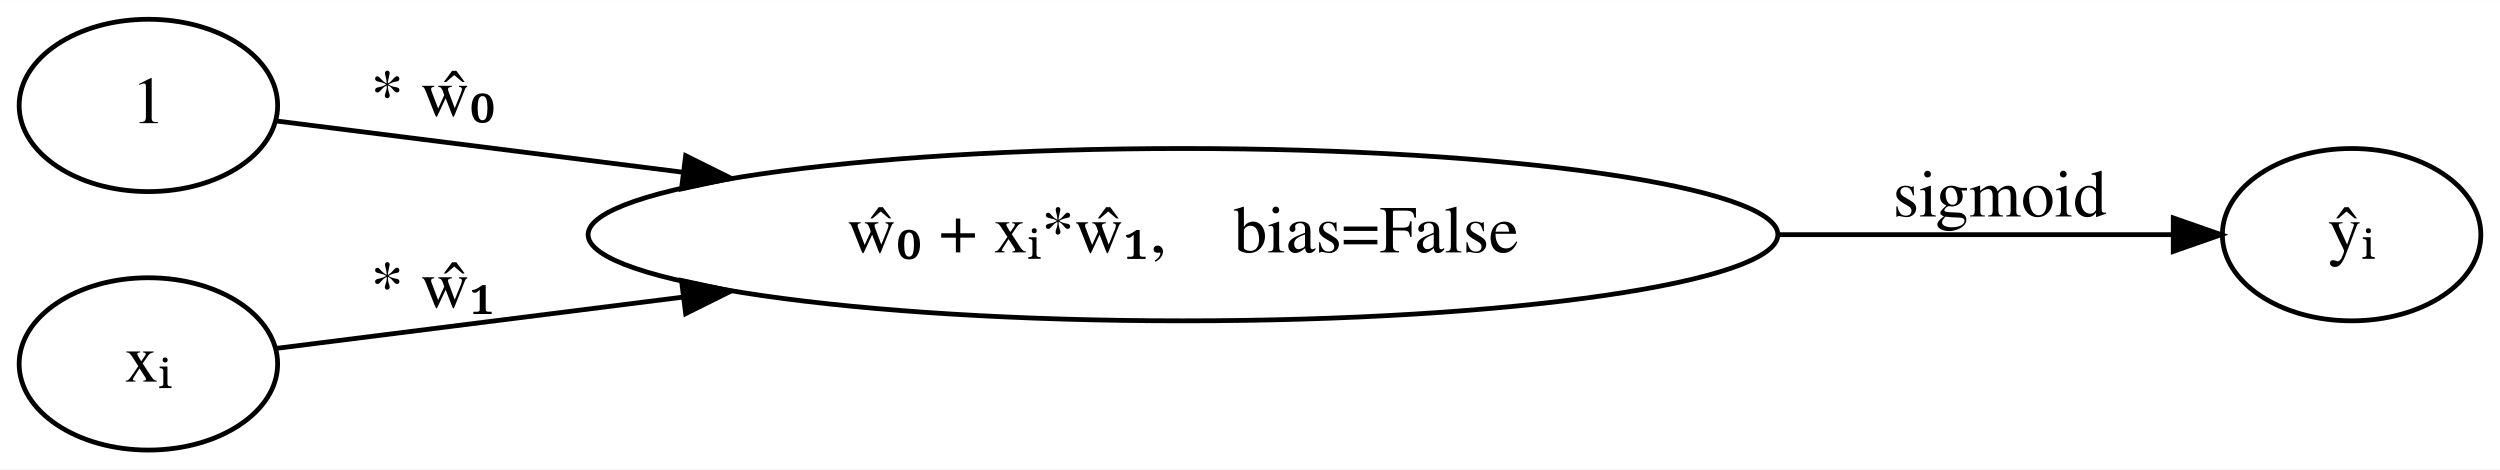
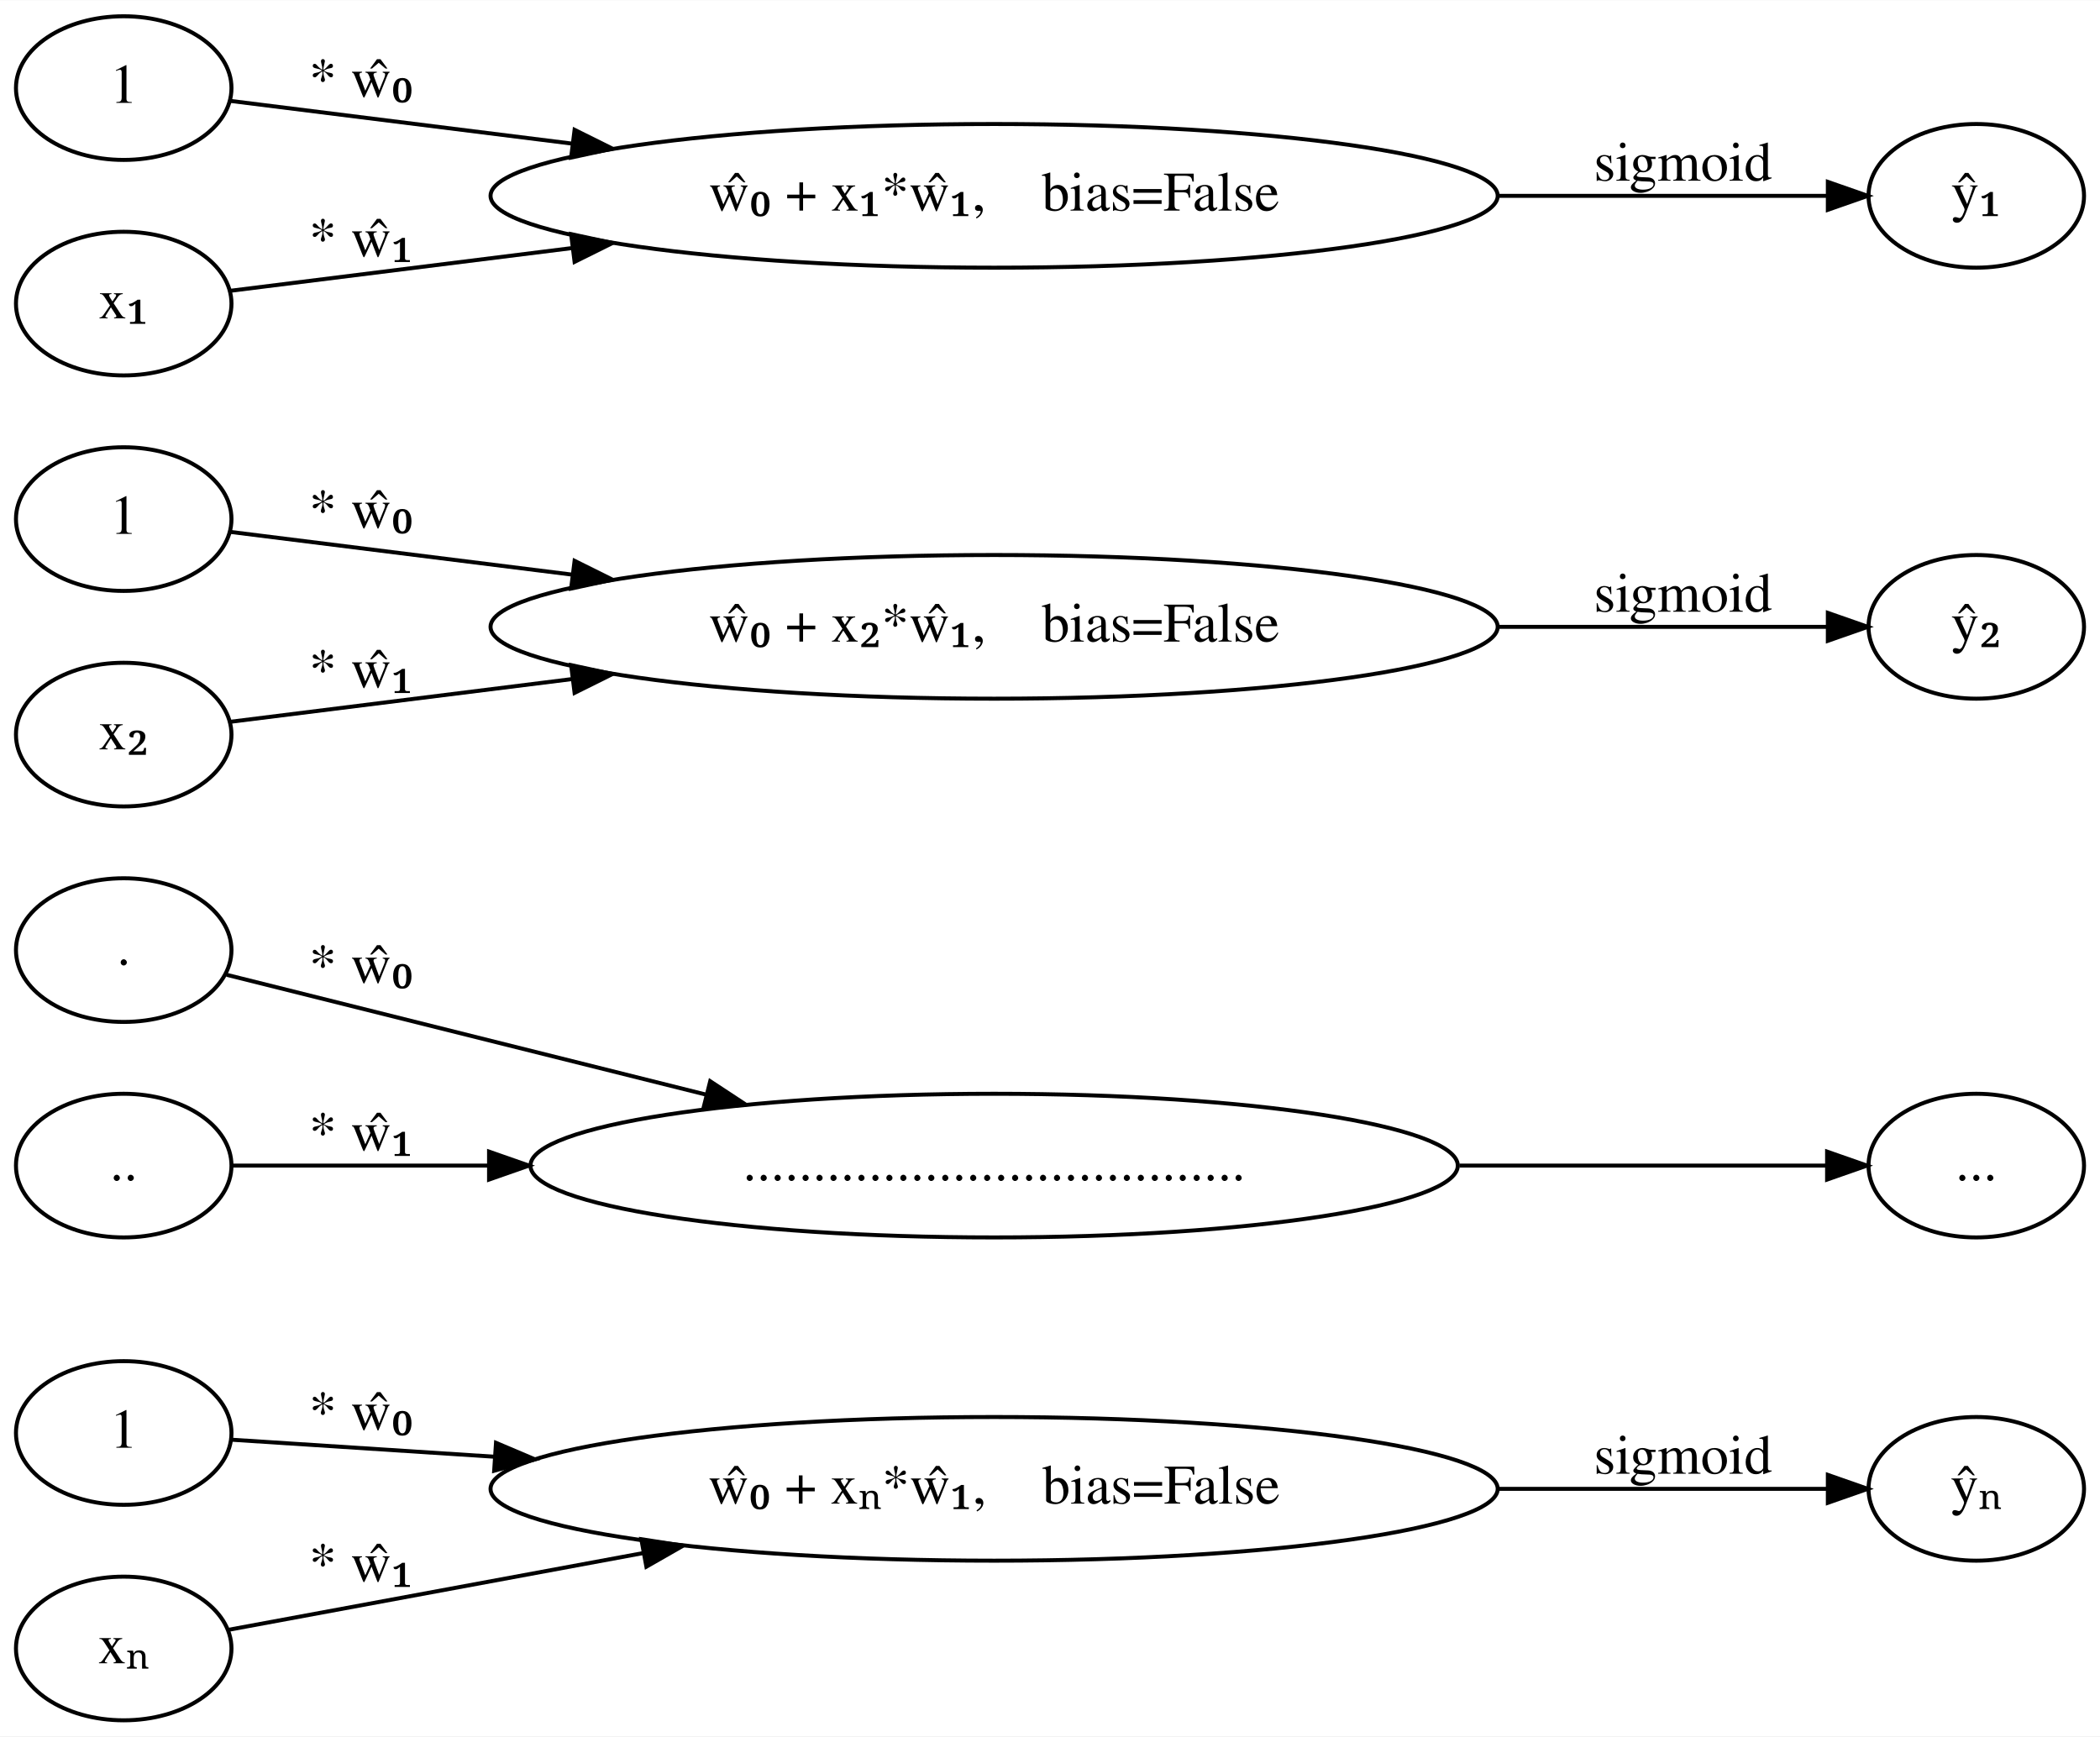
- <svg xmlns="http://www.w3.org/2000/svg" width="522pt" height="98pt" viewBox="0.00 0.00 522.28 98.00">
-   <g id="graph0" class="graph" transform="scale(1 1) rotate(0) translate(4 94)">
-     <polygon fill="white" stroke="transparent" points="-4,4 -4,-94 518.28,-94 518.28,4 -4,4" />
+ <svg xmlns="http://www.w3.org/2000/svg" width="526pt" height="435pt" viewBox="0.00 0.00 526.18 435.00">
+   <g id="graph0" class="graph" transform="scale(1 1) rotate(0) translate(4 431)">
+     <polygon fill="white" stroke="transparent" points="-4,4 -4,-431 522.18,-431 522.18,4 -4,4" />
    <g id="node1" class="node">
      <ellipse fill="none" stroke="black" cx="27" cy="-72" rx="27" ry="18" />
      <text text-anchor="middle" x="27" y="-68.3" font-family="Times,serif" font-size="14.00">1</text>
    </g>
    <g id="node2" class="node">
-       <ellipse fill="none" stroke="black" cx="243.14" cy="-45" rx="124.28" ry="18" />
-       <text text-anchor="middle" x="243.14" y="-41.3" font-family="Times,serif" font-size="14.00">ŵ₀ + xᵢ*ŵ₁,    bias=False</text>
+       <ellipse fill="none" stroke="black" cx="245.09" cy="-58" rx="126.18" ry="18" />
+       <text text-anchor="middle" x="245.09" y="-54.3" font-family="Times,serif" font-size="14.00">ŵ₀ + xₙ*ŵ₁,    bias=False</text>
    </g>
    <g id="edge1" class="edge">
-       <path fill="none" stroke="black" d="M53.83,-68.74C75.21,-66.05 107.07,-62.03 138.54,-58.06" />
-       <polygon fill="black" stroke="black" points="139.24,-61.5 148.73,-56.78 138.37,-54.56 139.24,-61.5" />
-       <text text-anchor="middle" x="86.5" y="-69.8" font-family="Times,serif" font-size="14.00">* ŵ₀</text>
+       <path fill="none" stroke="black" d="M54.07,-70.31C71.21,-69.2 95.03,-67.66 120.03,-66.04" />
+       <polygon fill="black" stroke="black" points="120.28,-69.53 130.03,-65.39 119.82,-62.54 120.28,-69.53" />
+       <text text-anchor="middle" x="86.5" y="-72.8" font-family="Times,serif" font-size="14.00">* ŵ₀</text>
    </g>
    <g id="node4" class="node">
-       <ellipse fill="none" stroke="black" cx="487.28" cy="-45" rx="27" ry="18" />
-       <text text-anchor="middle" x="487.28" y="-41.3" font-family="Times,serif" font-size="14.00">ŷᵢ</text>
+       <ellipse fill="none" stroke="black" cx="491.18" cy="-58" rx="27" ry="18" />
+       <text text-anchor="middle" x="491.18" y="-54.3" font-family="Times,serif" font-size="14.00">ŷₙ</text>
    </g>
    <g id="edge3" class="edge">
-       <path fill="none" stroke="black" d="M367.34,-45C397.59,-45 427.67,-45 450.01,-45" />
-       <polygon fill="black" stroke="black" points="450.02,-48.5 460.02,-45 450.02,-41.5 450.02,-48.5" />
-       <text text-anchor="middle" x="413.78" y="-48.8" font-family="Times,serif" font-size="14.00">sigmoid</text>
+       <path fill="none" stroke="black" d="M371.35,-58C401.53,-58 431.44,-58 453.71,-58" />
+       <polygon fill="black" stroke="black" points="453.99,-61.5 463.99,-58 453.99,-54.5 453.99,-61.5" />
+       <text text-anchor="middle" x="417.68" y="-61.8" font-family="Times,serif" font-size="14.00">sigmoid</text>
    </g>
    <g id="node3" class="node">
      <ellipse fill="none" stroke="black" cx="27" cy="-18" rx="27" ry="18" />
-       <text text-anchor="middle" x="27" y="-14.3" font-family="Times,serif" font-size="14.00">xᵢ</text>
+       <text text-anchor="middle" x="27" y="-14.3" font-family="Times,serif" font-size="14.00">xₙ</text>
    </g>
    <g id="edge2" class="edge">
-       <path fill="none" stroke="black" d="M53.83,-21.26C75.21,-23.95 107.07,-27.97 138.54,-31.94" />
-       <polygon fill="black" stroke="black" points="138.37,-35.44 148.73,-33.22 139.24,-28.5 138.37,-35.44" />
-       <text text-anchor="middle" x="86.5" y="-29.8" font-family="Times,serif" font-size="14.00">* ŵ₁</text>
+       <path fill="none" stroke="black" d="M53.21,-22.67C78.76,-27.4 119.76,-34.98 157.22,-41.92" />
+       <polygon fill="black" stroke="black" points="156.69,-45.38 167.16,-43.76 157.96,-38.5 156.69,-45.38" />
+       <text text-anchor="middle" x="86.5" y="-34.8" font-family="Times,serif" font-size="14.00">* ŵ₁</text>
+     </g>
+     <g id="node5" class="node">
+       <ellipse fill="none" stroke="black" cx="27" cy="-193" rx="27" ry="18" />
+       <text text-anchor="middle" x="27" y="-189.3" font-family="Times,serif" font-size="14.00">.</text>
+     </g>
+     <g id="node6" class="node">
+       <ellipse fill="none" stroke="black" cx="245.09" cy="-139" rx="116.18" ry="18" />
+       <text text-anchor="middle" x="245.09" y="-135.3" font-family="Times,serif" font-size="14.00">....................................</text>
+     </g>
+     <g id="edge4" class="edge">
+       <path fill="none" stroke="black" d="M52.79,-186.81C81.94,-179.52 131.59,-167.11 173.01,-156.76" />
+       <polygon fill="black" stroke="black" points="173.95,-160.14 182.8,-154.32 172.25,-153.35 173.95,-160.14" />
+       <text text-anchor="middle" x="86.5" y="-184.8" font-family="Times,serif" font-size="14.00">* ŵ₀</text>
+     </g>
+     <g id="node8" class="node">
+       <ellipse fill="none" stroke="black" cx="491.18" cy="-139" rx="27" ry="18" />
+       <text text-anchor="middle" x="491.18" y="-135.3" font-family="Times,serif" font-size="14.00">...</text>
+     </g>
+     <g id="edge6" class="edge">
+       <path fill="none" stroke="black" d="M361.7,-139C394.97,-139 428.89,-139 453.51,-139" />
+       <polygon fill="black" stroke="black" points="453.8,-142.5 463.8,-139 453.8,-135.5 453.8,-142.5" />
+       <text text-anchor="middle" x="417.68" y="-142.8" font-family="Times,serif" font-size="14.00"> </text>
+     </g>
+     <g id="node7" class="node">
+       <ellipse fill="none" stroke="black" cx="27" cy="-139" rx="27" ry="18" />
+       <text text-anchor="middle" x="27" y="-135.3" font-family="Times,serif" font-size="14.00">..</text>
+     </g>
+     <g id="edge5" class="edge">
+       <path fill="none" stroke="black" d="M54.07,-139C70.84,-139 94,-139 118.4,-139" />
+       <polygon fill="black" stroke="black" points="118.54,-142.5 128.54,-139 118.54,-135.5 118.54,-142.5" />
+       <text text-anchor="middle" x="86.5" y="-142.8" font-family="Times,serif" font-size="14.00">* ŵ₁</text>
+     </g>
+     <g id="node9" class="node">
+       <ellipse fill="none" stroke="black" cx="27" cy="-301" rx="27" ry="18" />
+       <text text-anchor="middle" x="27" y="-297.3" font-family="Times,serif" font-size="14.00">1 </text>
+     </g>
+     <g id="node10" class="node">
+       <ellipse fill="none" stroke="black" cx="245.09" cy="-274" rx="126.18" ry="18" />
+       <text text-anchor="middle" x="245.09" y="-270.3" font-family="Times,serif" font-size="14.00">ŵ₀ + x₂*ŵ₁,    bias=False</text>
+     </g>
+     <g id="edge7" class="edge">
+       <path fill="none" stroke="black" d="M53.64,-297.8C75.12,-295.11 107.32,-291.09 139.15,-287.11" />
+       <polygon fill="black" stroke="black" points="139.97,-290.54 149.46,-285.82 139.1,-283.59 139.97,-290.54" />
+       <text text-anchor="middle" x="86.5" y="-298.8" font-family="Times,serif" font-size="14.00">* ŵ₀</text>
+     </g>
+     <g id="node12" class="node">
+       <ellipse fill="none" stroke="black" cx="491.18" cy="-274" rx="27" ry="18" />
+       <text text-anchor="middle" x="491.18" y="-270.3" font-family="Times,serif" font-size="14.00">ŷ₂</text>
+     </g>
+     <g id="edge9" class="edge">
+       <path fill="none" stroke="black" d="M371.35,-274C401.53,-274 431.44,-274 453.71,-274" />
+       <polygon fill="black" stroke="black" points="453.99,-277.5 463.99,-274 453.99,-270.5 453.99,-277.5" />
+       <text text-anchor="middle" x="417.68" y="-277.8" font-family="Times,serif" font-size="14.00">sigmoid</text>
+     </g>
+     <g id="node11" class="node">
+       <ellipse fill="none" stroke="black" cx="27" cy="-247" rx="27" ry="18" />
+       <text text-anchor="middle" x="27" y="-243.3" font-family="Times,serif" font-size="14.00">x₂</text>
+     </g>
+     <g id="edge8" class="edge">
+       <path fill="none" stroke="black" d="M53.64,-250.2C75.12,-252.89 107.32,-256.91 139.15,-260.89" />
+       <polygon fill="black" stroke="black" points="139.1,-264.41 149.46,-262.18 139.97,-257.46 139.1,-264.41" />
+       <text text-anchor="middle" x="86.5" y="-258.8" font-family="Times,serif" font-size="14.00">* ŵ₁</text>
+     </g>
+     <g id="node13" class="node">
+       <ellipse fill="none" stroke="black" cx="27" cy="-409" rx="27" ry="18" />
+       <text text-anchor="middle" x="27" y="-405.3" font-family="Times,serif" font-size="14.00">1  </text>
+     </g>
+     <g id="node14" class="node">
+       <ellipse fill="none" stroke="black" cx="245.09" cy="-382" rx="126.18" ry="18" />
+       <text text-anchor="middle" x="245.09" y="-378.3" font-family="Times,serif" font-size="14.00">ŵ₀ + x₁*ŵ₁,    bias=False</text>
+     </g>
+     <g id="edge10" class="edge">
+       <path fill="none" stroke="black" d="M53.64,-405.8C75.12,-403.11 107.32,-399.09 139.15,-395.11" />
+       <polygon fill="black" stroke="black" points="139.97,-398.54 149.46,-393.82 139.1,-391.59 139.97,-398.54" />
+       <text text-anchor="middle" x="86.5" y="-406.8" font-family="Times,serif" font-size="14.00">* ŵ₀</text>
+     </g>
+     <g id="node16" class="node">
+       <ellipse fill="none" stroke="black" cx="491.18" cy="-382" rx="27" ry="18" />
+       <text text-anchor="middle" x="491.18" y="-378.3" font-family="Times,serif" font-size="14.00">ŷ₁</text>
+     </g>
+     <g id="edge12" class="edge">
+       <path fill="none" stroke="black" d="M371.35,-382C401.53,-382 431.44,-382 453.71,-382" />
+       <polygon fill="black" stroke="black" points="453.99,-385.5 463.99,-382 453.99,-378.5 453.99,-385.5" />
+       <text text-anchor="middle" x="417.68" y="-385.8" font-family="Times,serif" font-size="14.00">sigmoid</text>
+     </g>
+     <g id="node15" class="node">
+       <ellipse fill="none" stroke="black" cx="27" cy="-355" rx="27" ry="18" />
+       <text text-anchor="middle" x="27" y="-351.3" font-family="Times,serif" font-size="14.00">x₁</text>
+     </g>
+     <g id="edge11" class="edge">
+       <path fill="none" stroke="black" d="M53.64,-358.2C75.12,-360.89 107.32,-364.91 139.15,-368.89" />
+       <polygon fill="black" stroke="black" points="139.1,-372.41 149.46,-370.18 139.97,-365.46 139.1,-372.41" />
+       <text text-anchor="middle" x="86.5" y="-366.8" font-family="Times,serif" font-size="14.00">* ŵ₁</text>
    </g>
  </g>
</svg>
